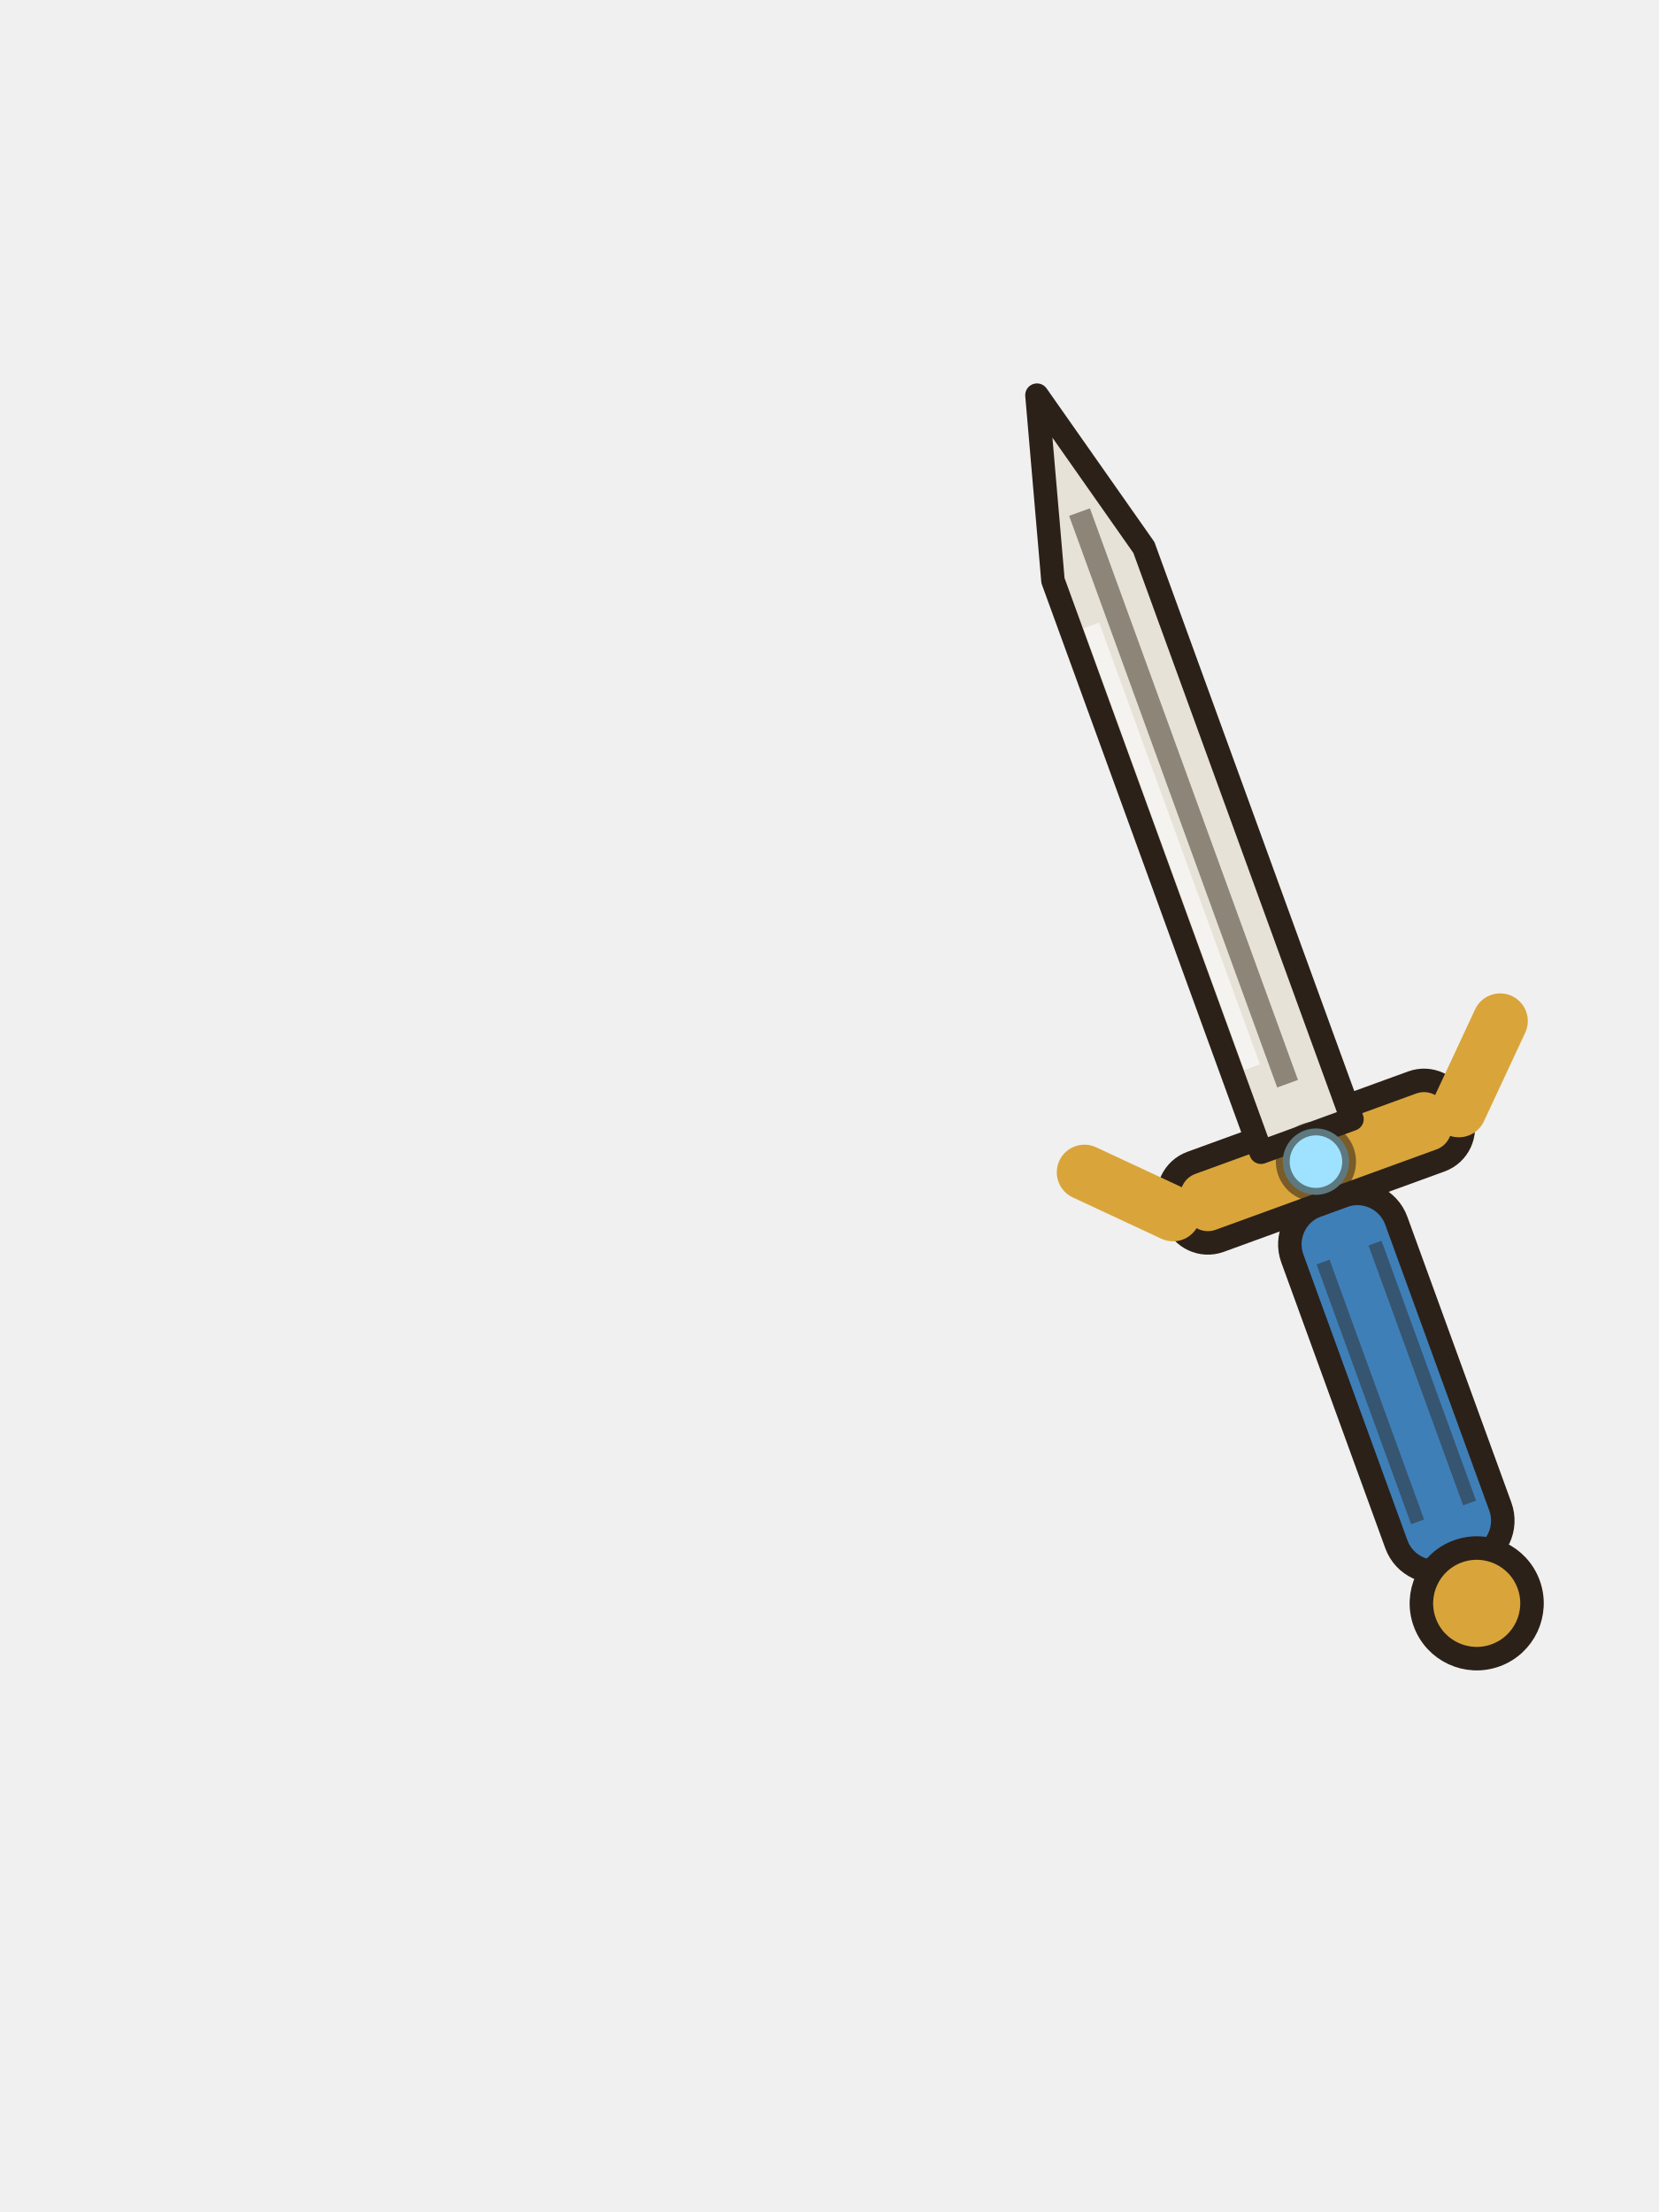
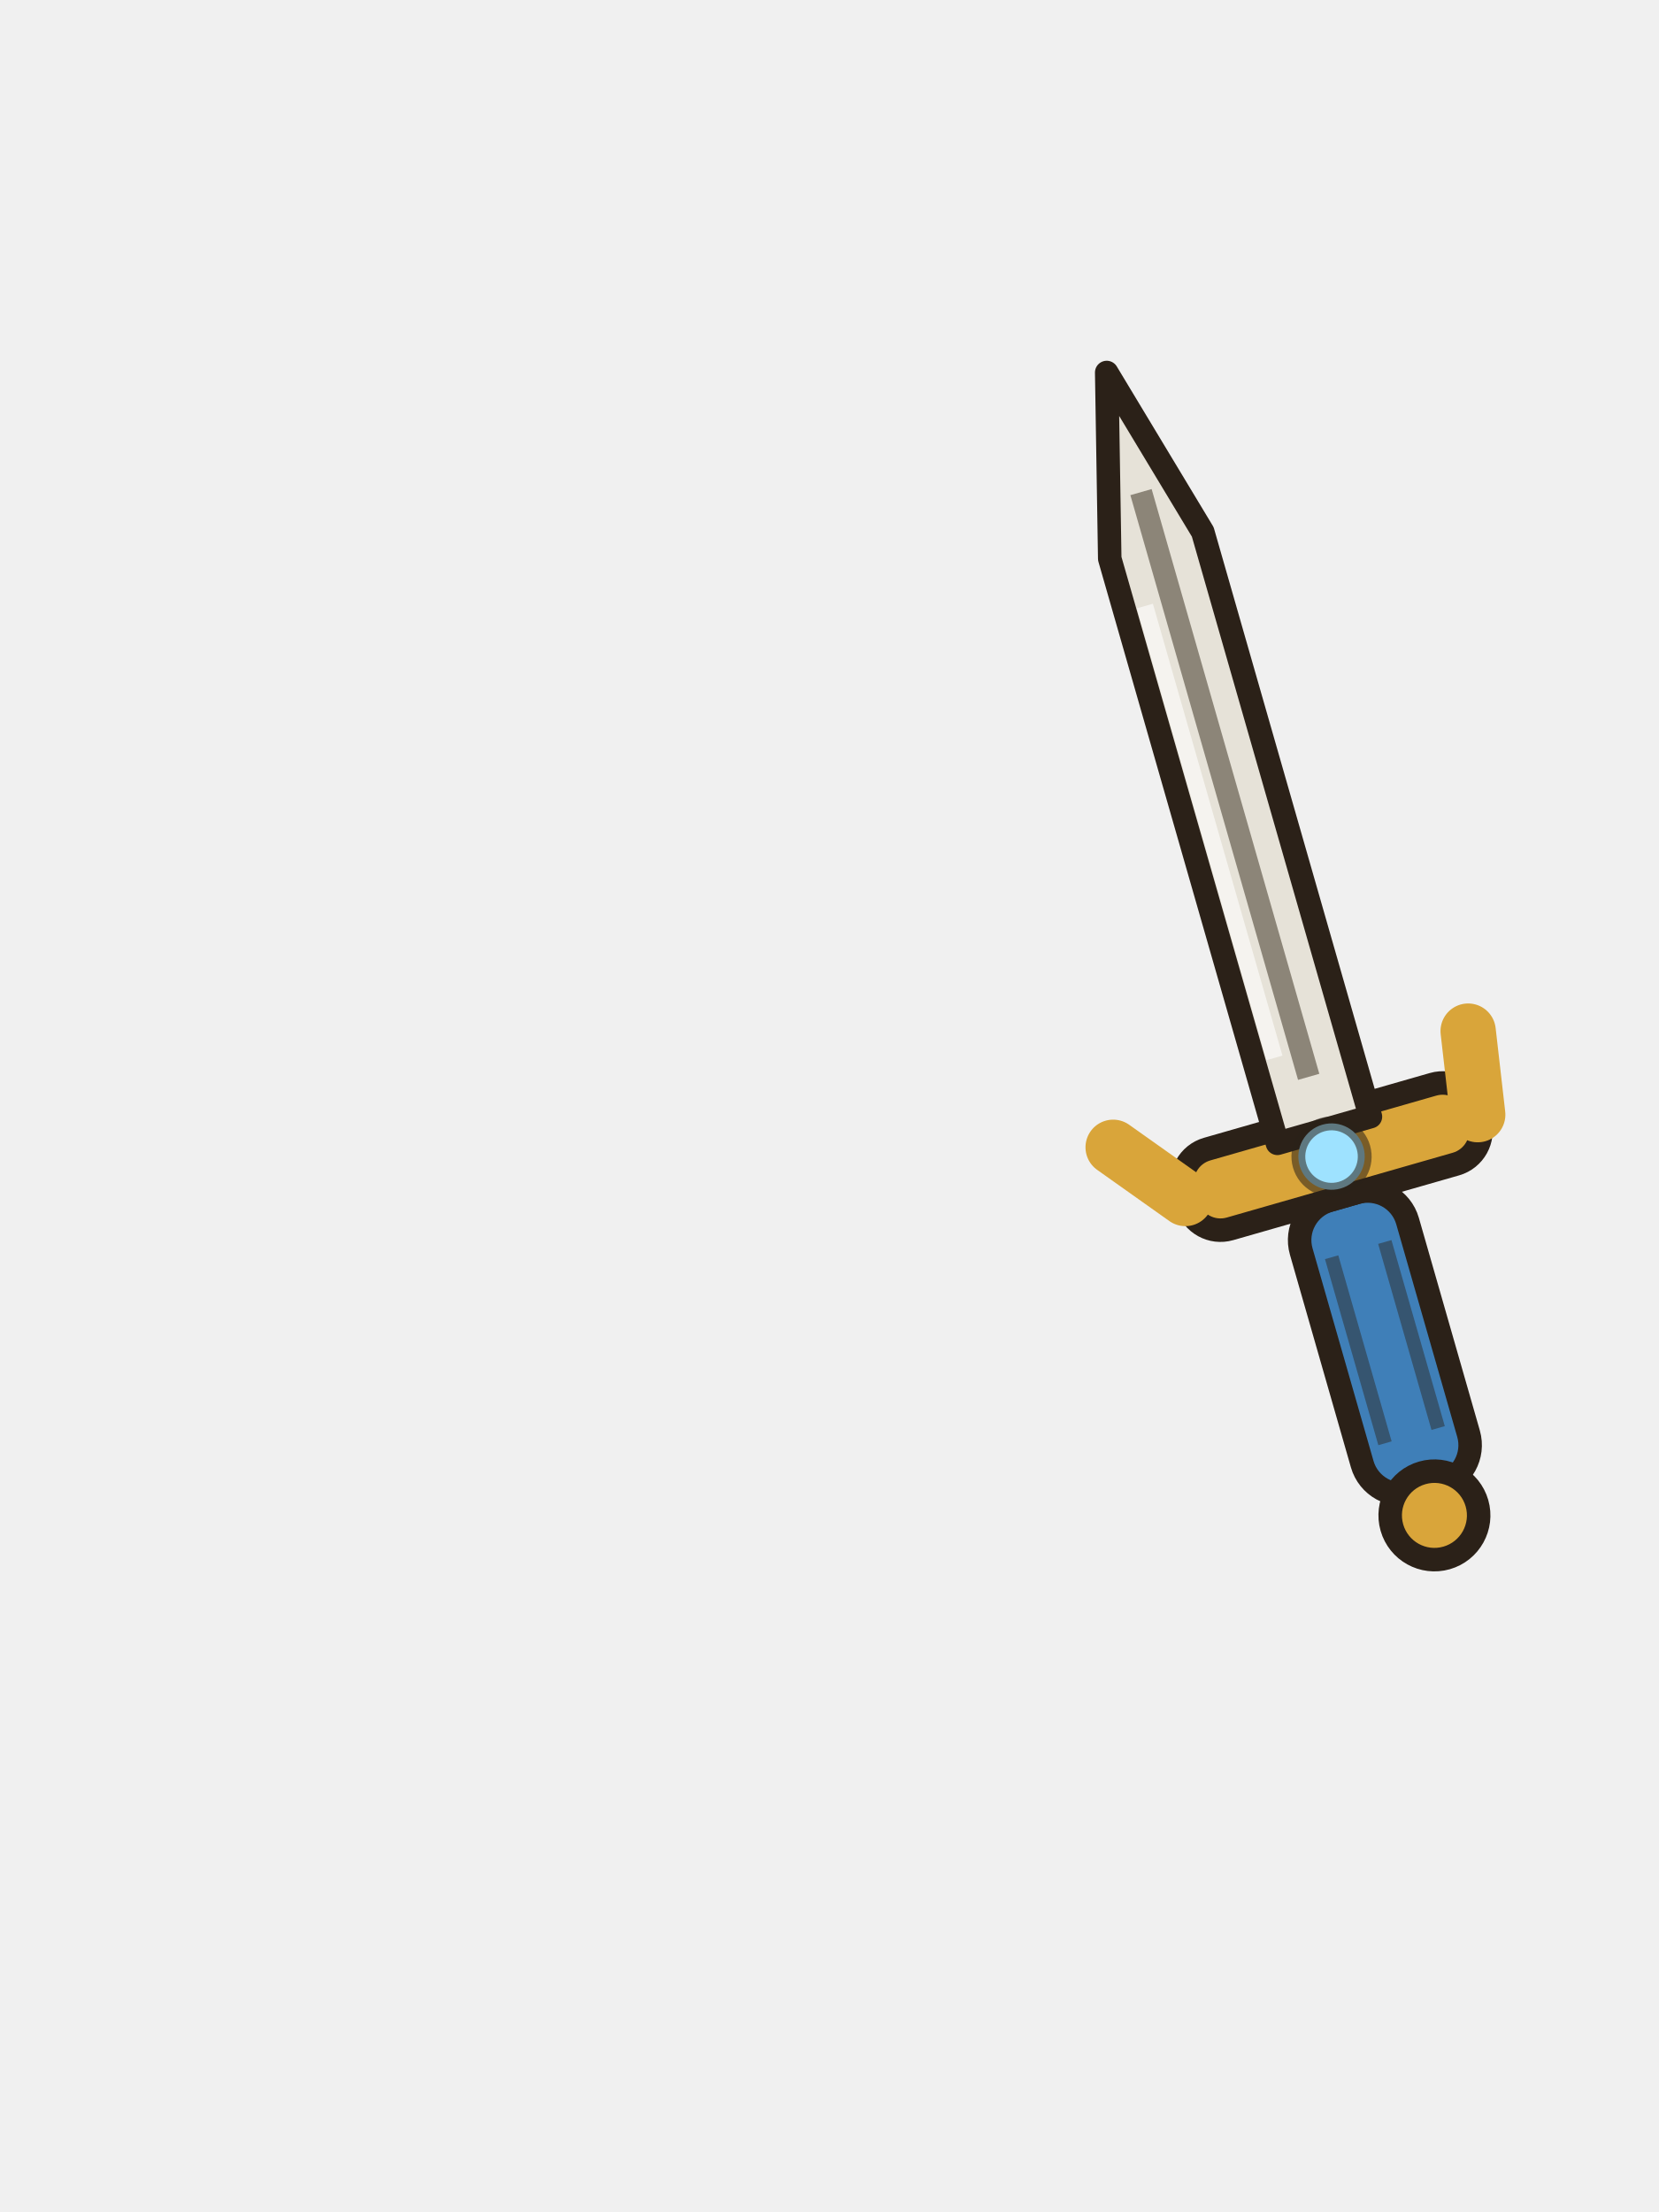
<svg xmlns="http://www.w3.org/2000/svg" width="120" height="160" viewBox="0 0 120 160">
-   <g transform="rotate(-20 101 100)">
-     <rect x="97" y="86" width="8" height="28" rx="3" fill="#3f7fb8" stroke="#2b2118" stroke-width="1.7" stroke-linejoin="round" stroke-linecap="round" />
-     <path d="M99,90 v20 M103,90 v20" stroke="#2b2118" stroke-width="1" opacity=".45" />
-     <circle cx="101" cy="117" r="4" fill="#d9a53a" stroke="#2b2118" stroke-width="1.7" stroke-linejoin="round" stroke-linecap="round" />
+   <g transform="rotate(-16 101 100)">
+     <rect x="97" y="86" width="8" height="22" rx="3" fill="#3f7fb8" stroke="#2b2118" stroke-width="1.7" stroke-linejoin="round" stroke-linecap="round" />
+     <path d="M99,90 v14 M103,90 v14" stroke="#2b2118" stroke-width="1" opacity=".45" />
+     <circle cx="101" cy="110" r="3.2" fill="#d9a53a" stroke="#2b2118" stroke-width="1.7" stroke-linejoin="round" stroke-linecap="round" />
    <rect x="90" y="80" width="22" height="6" rx="2.5" fill="#d9a53a" stroke="#2b2118" stroke-width="1.7" stroke-linejoin="round" stroke-linecap="round" />
-     <path d="M90,83 l-5,-5 M112,83 l5,-5" stroke="#d9a53a" stroke-width="4" stroke-linecap="round" />
+     <path d="M90,83 l-4,-5 M112,83 l1,-6" stroke="#d9a53a" stroke-width="4" stroke-linecap="round" />
    <path d="M97.5,81 v-44 l3.5,-13 l3.5,13 v44z" fill="#e6e2d8" stroke="#2b2118" stroke-width="1.7" stroke-linejoin="round" stroke-linecap="round" />
    <path d="M101,77 v-44" stroke="#8c8578" stroke-width="1.6" />
    <path d="M99,75 v-34" stroke="#fff" stroke-width="1.2" opacity=".6" />
    <circle cx="101" cy="83" r="2.4" fill="#9ee2ff" stroke="#2b2118" stroke-width="1" stroke-opacity=".55" stroke-linejoin="round" stroke-linecap="round" />
  </g>
</svg>
